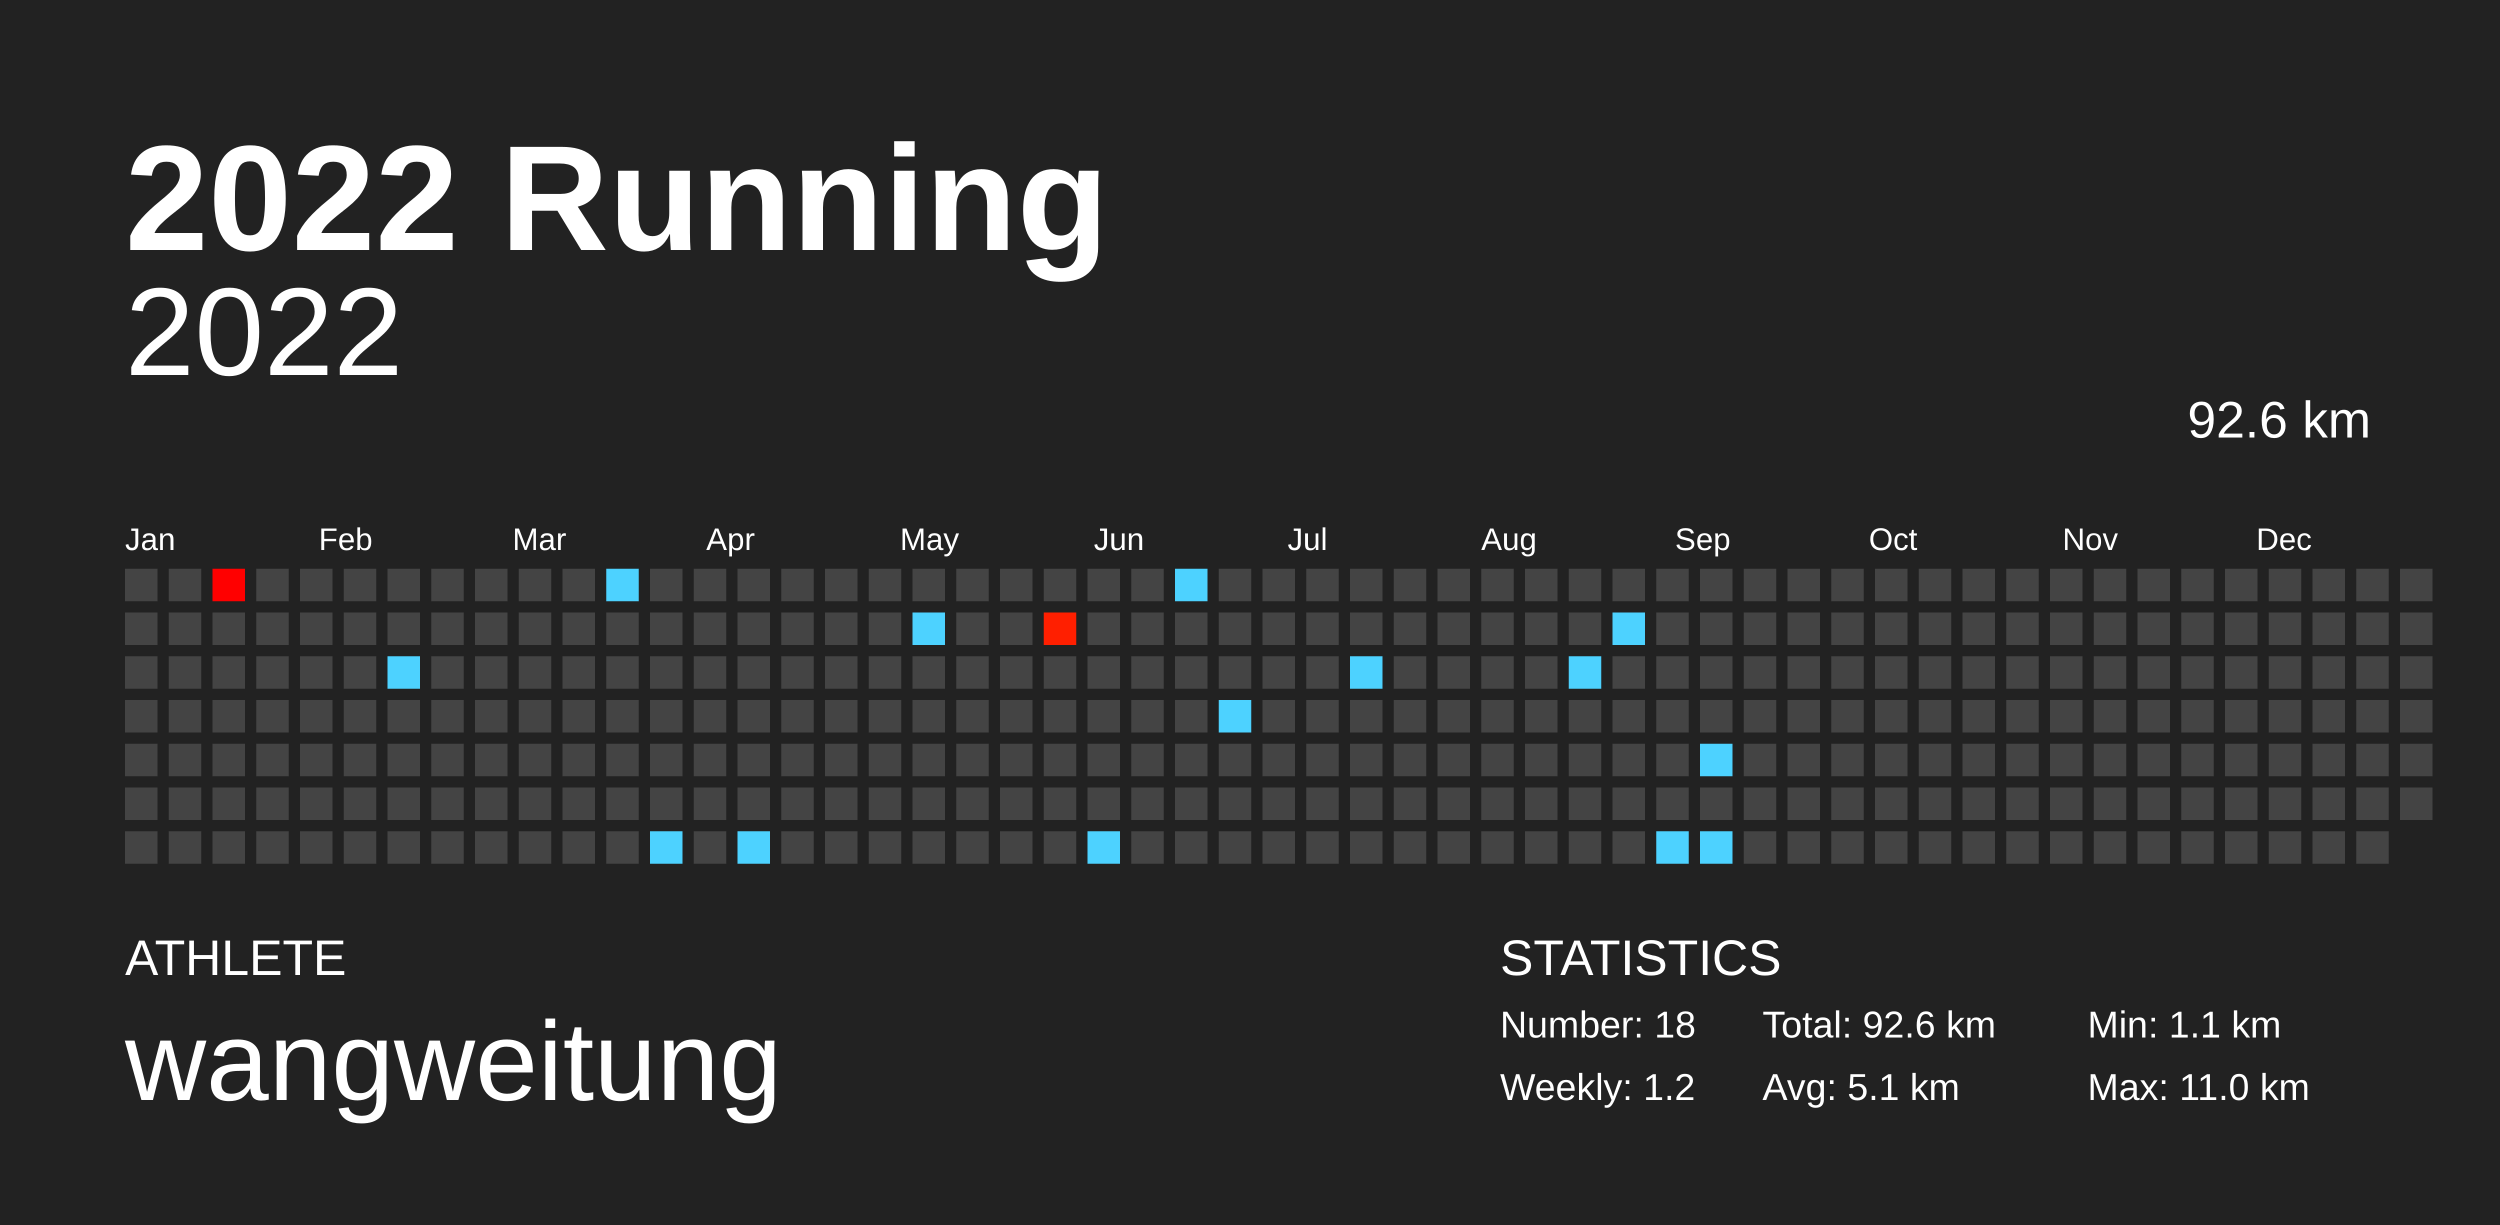
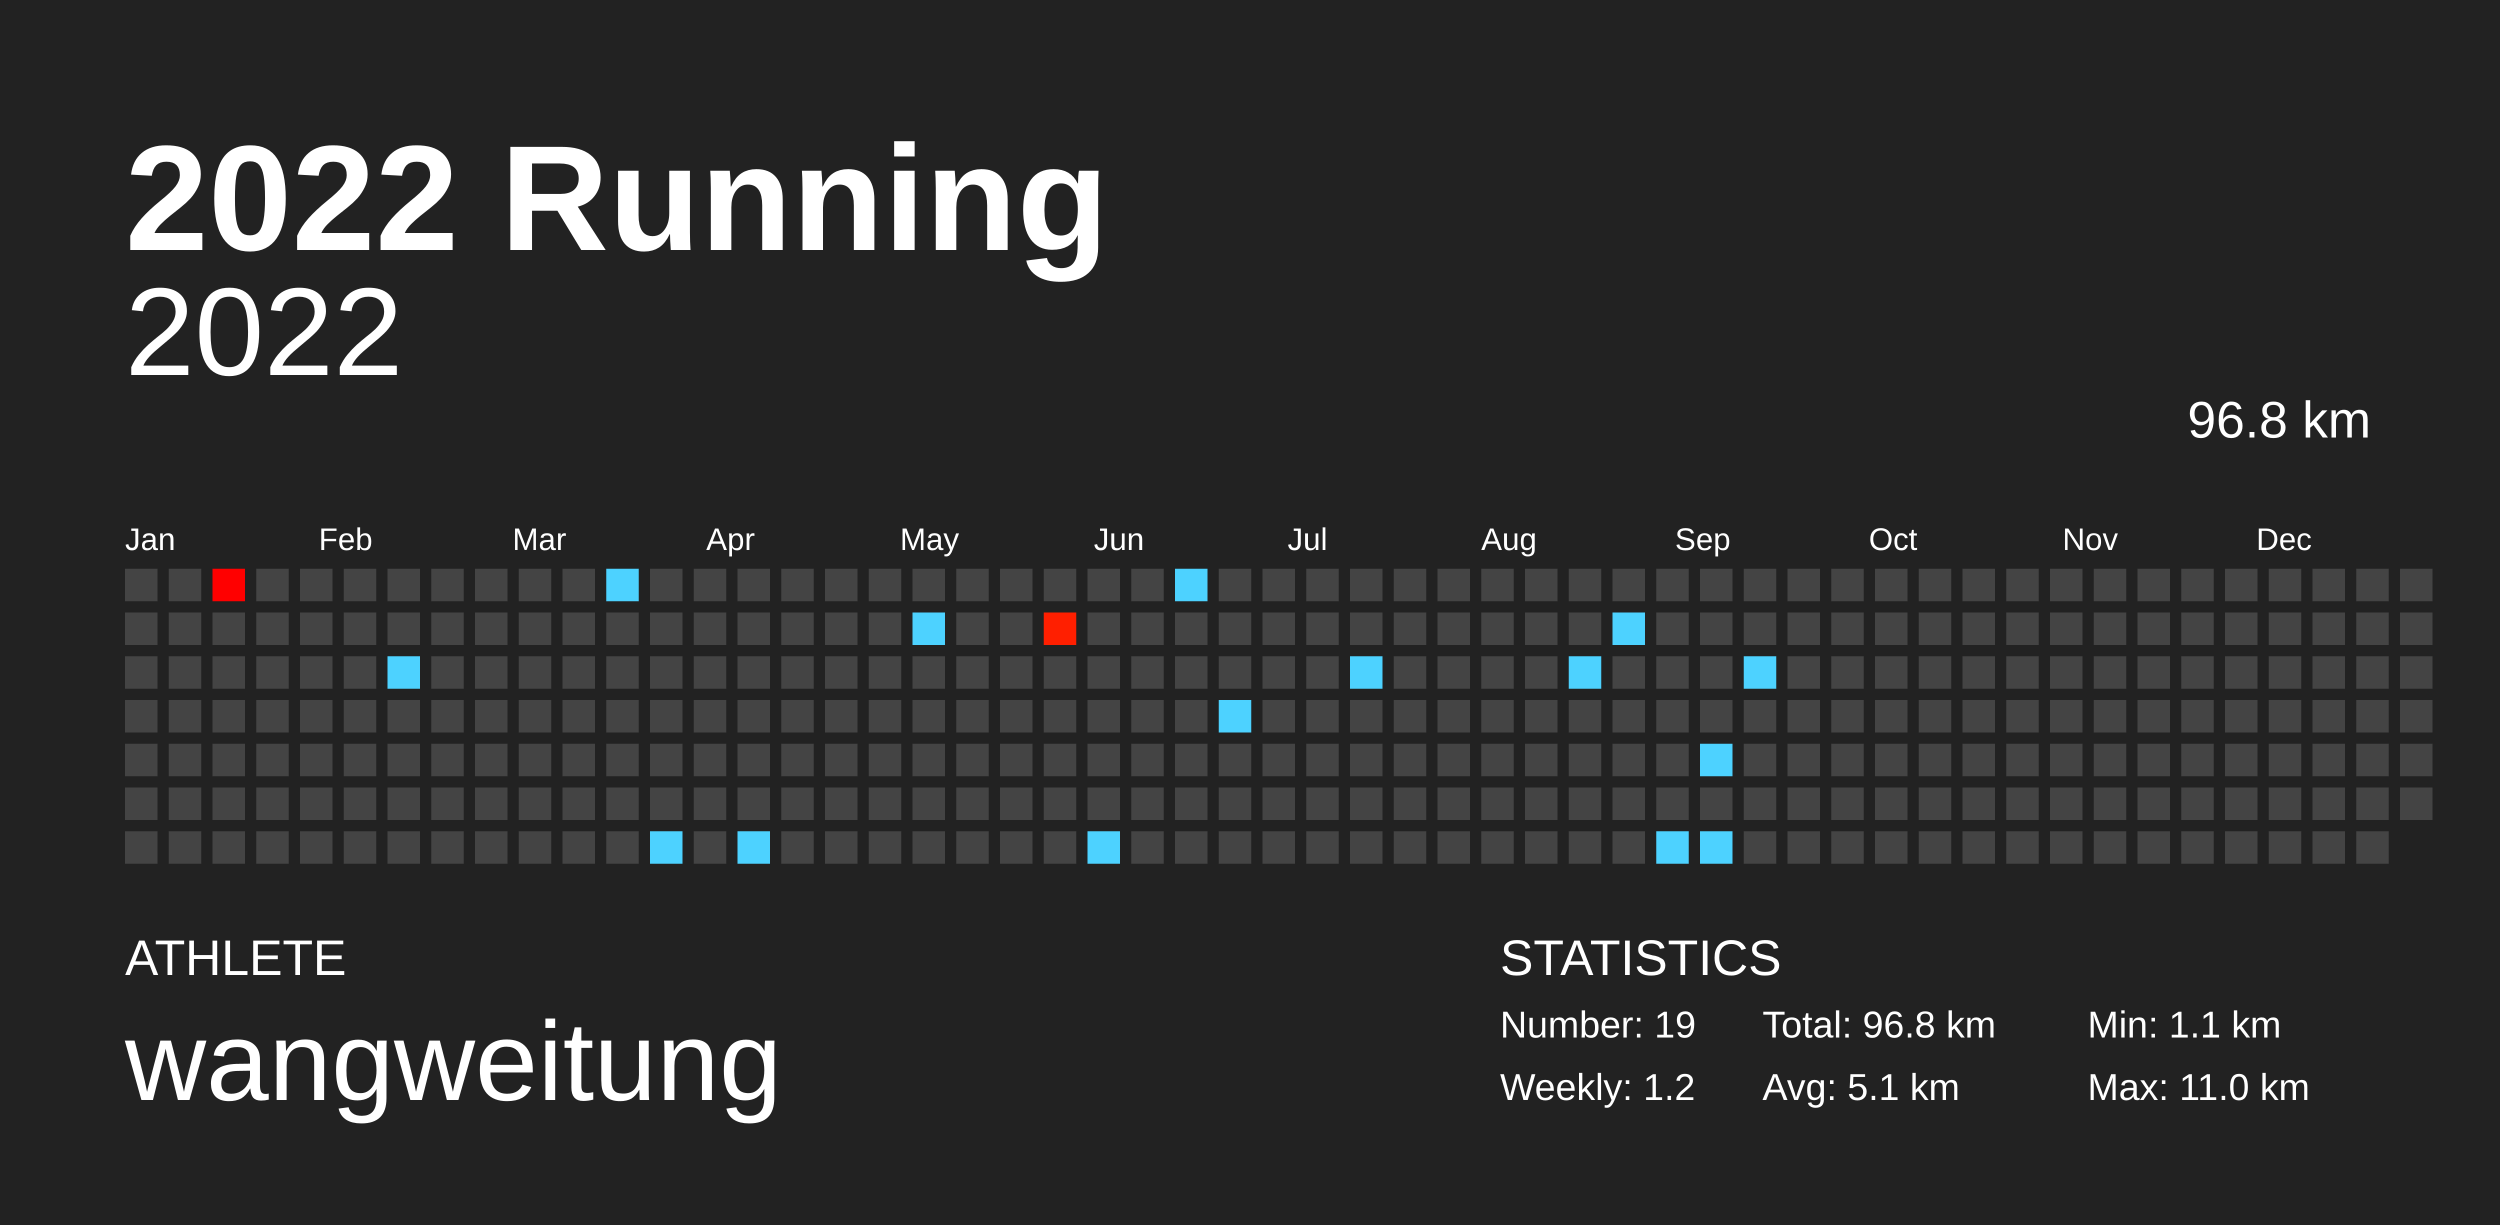
<svg xmlns="http://www.w3.org/2000/svg" baseProfile="full" height="98mm" version="1.1" viewBox="0,0,200,98" width="200mm">
  <defs />
  <rect fill="#222222" height="98" width="200" x="0" y="0" />
  <text fill="#FFFFFF" style="font-size:12px; font-family:Arial; font-weight:bold;" x="10" y="20">2022 Running</text>
  <text fill="#FFFFFF" style="font-size:4px; font-family:Arial" x="10" y="78">ATHLETE</text>
  <text fill="#FFFFFF" style="font-size:9px; font-family:Arial" x="10" y="88">wangweitung</text>
  <text fill="#FFFFFF" style="font-size:4px; font-family:Arial" x="120" y="78">STATISTICS</text>
-   <text fill="#FFFFFF" style="font-size:3px; font-family:Arial" x="120" y="83">Number: 18</text>
+   <text fill="#FFFFFF" style="font-size:3px; font-family:Arial" x="120" y="83">Number: 19</text>
  <text fill="#FFFFFF" style="font-size:3px; font-family:Arial" x="120" y="88">Weekly: 1.2</text>
-   <text fill="#FFFFFF" style="font-size:3px; font-family:Arial" x="141" y="83">Total: 92.6 km</text>
+   <text fill="#FFFFFF" style="font-size:3px; font-family:Arial" x="141" y="83">Total: 96.8 km</text>
  <text fill="#FFFFFF" style="font-size:3px; font-family:Arial" x="141" y="88">Avg: 5.1 km</text>
  <text fill="#FFFFFF" style="font-size:3px; font-family:Arial" x="167" y="83">Min: 1.1 km</text>
  <text fill="#FFFFFF" style="font-size:3px; font-family:Arial" x="167" y="88">Max: 11.0 km</text>
  <text alignment-baseline="hanging" fill="#FFFFFF" style="font-size:10.0px; font-family:Arial;" x="10" y="30">2022</text>
-   <text alignment-baseline="hanging" fill="#FFFFFF" style="font-size:4.125px; font-family:Arial;" x="175" y="35">92.6 km</text>
+   <text alignment-baseline="hanging" fill="#FFFFFF" style="font-size:4.125px; font-family:Arial;" x="175" y="35">96.8 km</text>
  <text fill="#FFFFFF" style="font-size:2.5px; font-family:Arial" x="10.0" y="44">Jan</text>
  <text fill="#FFFFFF" style="font-size:2.5px; font-family:Arial" x="25.5" y="44">Feb</text>
  <text fill="#FFFFFF" style="font-size:2.5px; font-family:Arial" x="41.0" y="44">Mar</text>
  <text fill="#FFFFFF" style="font-size:2.5px; font-family:Arial" x="56.5" y="44">Apr</text>
  <text fill="#FFFFFF" style="font-size:2.5px; font-family:Arial" x="72.0" y="44">May</text>
  <text fill="#FFFFFF" style="font-size:2.5px; font-family:Arial" x="87.5" y="44">Jun</text>
  <text fill="#FFFFFF" style="font-size:2.5px; font-family:Arial" x="103.0" y="44">Jul</text>
  <text fill="#FFFFFF" style="font-size:2.5px; font-family:Arial" x="118.5" y="44">Aug</text>
  <text fill="#FFFFFF" style="font-size:2.5px; font-family:Arial" x="134.0" y="44">Sep</text>
  <text fill="#FFFFFF" style="font-size:2.5px; font-family:Arial" x="149.5" y="44">Oct</text>
  <text fill="#FFFFFF" style="font-size:2.5px; font-family:Arial" x="165.0" y="44">Nov</text>
  <text fill="#FFFFFF" style="font-size:2.5px; font-family:Arial" x="180.5" y="44">Dec</text>
  <rect fill="#444444" height="2.6" width="2.6" x="10.0" y="45.5" />
  <rect fill="#444444" height="2.6" width="2.6" x="10.0" y="49.0" />
  <rect fill="#444444" height="2.6" width="2.6" x="10.0" y="52.5" />
  <rect fill="#444444" height="2.6" width="2.6" x="10.0" y="56.0" />
  <rect fill="#444444" height="2.6" width="2.6" x="10.0" y="59.5" />
  <rect fill="#444444" height="2.6" width="2.6" x="10.0" y="63.0" />
  <rect fill="#444444" height="2.6" width="2.6" x="10.0" y="66.5" />
  <rect fill="#444444" height="2.6" width="2.6" x="13.5" y="45.5" />
  <rect fill="#444444" height="2.6" width="2.6" x="13.5" y="49.0" />
  <rect fill="#444444" height="2.6" width="2.6" x="13.5" y="52.5" />
  <rect fill="#444444" height="2.6" width="2.6" x="13.5" y="56.0" />
  <rect fill="#444444" height="2.6" width="2.6" x="13.5" y="59.5" />
  <rect fill="#444444" height="2.6" width="2.6" x="13.5" y="63.0" />
  <rect fill="#444444" height="2.6" width="2.6" x="13.5" y="66.5" />
  <rect fill="#ff0000" height="2.6" width="2.6" x="17.0" y="45.5" />
  <rect fill="#444444" height="2.6" width="2.6" x="17.0" y="49.0" />
  <rect fill="#444444" height="2.6" width="2.6" x="17.0" y="52.5" />
  <rect fill="#444444" height="2.6" width="2.6" x="17.0" y="56.0" />
  <rect fill="#444444" height="2.6" width="2.6" x="17.0" y="59.5" />
  <rect fill="#444444" height="2.6" width="2.6" x="17.0" y="63.0" />
  <rect fill="#444444" height="2.6" width="2.6" x="17.0" y="66.5" />
  <rect fill="#444444" height="2.6" width="2.6" x="20.5" y="45.5" />
  <rect fill="#444444" height="2.6" width="2.6" x="20.5" y="49.0" />
  <rect fill="#444444" height="2.6" width="2.6" x="20.5" y="52.5" />
  <rect fill="#444444" height="2.6" width="2.6" x="20.5" y="56.0" />
  <rect fill="#444444" height="2.6" width="2.6" x="20.5" y="59.5" />
  <rect fill="#444444" height="2.6" width="2.6" x="20.5" y="63.0" />
  <rect fill="#444444" height="2.6" width="2.6" x="20.5" y="66.5" />
  <rect fill="#444444" height="2.6" width="2.6" x="24.0" y="45.5" />
  <rect fill="#444444" height="2.6" width="2.6" x="24.0" y="49.0" />
  <rect fill="#444444" height="2.6" width="2.6" x="24.0" y="52.5" />
  <rect fill="#444444" height="2.6" width="2.6" x="24.0" y="56.0" />
  <rect fill="#444444" height="2.6" width="2.6" x="24.0" y="59.5" />
  <rect fill="#444444" height="2.6" width="2.6" x="24.0" y="63.0" />
  <rect fill="#444444" height="2.6" width="2.6" x="24.0" y="66.5" />
  <rect fill="#444444" height="2.6" width="2.6" x="27.5" y="45.5" />
  <rect fill="#444444" height="2.6" width="2.6" x="27.5" y="49.0" />
  <rect fill="#444444" height="2.6" width="2.6" x="27.5" y="52.5" />
  <rect fill="#444444" height="2.6" width="2.6" x="27.5" y="56.0" />
  <rect fill="#444444" height="2.6" width="2.6" x="27.5" y="59.5" />
  <rect fill="#444444" height="2.6" width="2.6" x="27.5" y="63.0" />
  <rect fill="#444444" height="2.6" width="2.6" x="27.5" y="66.5" />
  <rect fill="#444444" height="2.6" width="2.6" x="31.0" y="45.5" />
  <rect fill="#444444" height="2.6" width="2.6" x="31.0" y="49.0" />
  <rect fill="#4dd2ff" height="2.6" width="2.6" x="31.0" y="52.5" />
  <rect fill="#444444" height="2.6" width="2.6" x="31.0" y="56.0" />
  <rect fill="#444444" height="2.6" width="2.6" x="31.0" y="59.5" />
  <rect fill="#444444" height="2.6" width="2.6" x="31.0" y="63.0" />
  <rect fill="#444444" height="2.6" width="2.6" x="31.0" y="66.5" />
  <rect fill="#444444" height="2.6" width="2.6" x="34.5" y="45.5" />
  <rect fill="#444444" height="2.6" width="2.6" x="34.5" y="49.0" />
  <rect fill="#444444" height="2.6" width="2.6" x="34.5" y="52.5" />
  <rect fill="#444444" height="2.6" width="2.6" x="34.5" y="56.0" />
  <rect fill="#444444" height="2.6" width="2.6" x="34.5" y="59.5" />
  <rect fill="#444444" height="2.6" width="2.6" x="34.5" y="63.0" />
  <rect fill="#444444" height="2.6" width="2.6" x="34.5" y="66.5" />
  <rect fill="#444444" height="2.6" width="2.6" x="38.0" y="45.5" />
  <rect fill="#444444" height="2.6" width="2.6" x="38.0" y="49.0" />
  <rect fill="#444444" height="2.6" width="2.6" x="38.0" y="52.5" />
  <rect fill="#444444" height="2.6" width="2.6" x="38.0" y="56.0" />
  <rect fill="#444444" height="2.6" width="2.6" x="38.0" y="59.5" />
  <rect fill="#444444" height="2.6" width="2.6" x="38.0" y="63.0" />
  <rect fill="#444444" height="2.6" width="2.6" x="38.0" y="66.5" />
  <rect fill="#444444" height="2.6" width="2.6" x="41.5" y="45.5" />
  <rect fill="#444444" height="2.6" width="2.6" x="41.5" y="49.0" />
  <rect fill="#444444" height="2.6" width="2.6" x="41.5" y="52.5" />
  <rect fill="#444444" height="2.6" width="2.6" x="41.5" y="56.0" />
  <rect fill="#444444" height="2.6" width="2.6" x="41.5" y="59.5" />
  <rect fill="#444444" height="2.6" width="2.6" x="41.5" y="63.0" />
  <rect fill="#444444" height="2.6" width="2.6" x="41.5" y="66.5" />
  <rect fill="#444444" height="2.6" width="2.6" x="45.0" y="45.5" />
  <rect fill="#444444" height="2.6" width="2.6" x="45.0" y="49.0" />
  <rect fill="#444444" height="2.6" width="2.6" x="45.0" y="52.5" />
  <rect fill="#444444" height="2.6" width="2.6" x="45.0" y="56.0" />
  <rect fill="#444444" height="2.6" width="2.6" x="45.0" y="59.5" />
  <rect fill="#444444" height="2.6" width="2.6" x="45.0" y="63.0" />
  <rect fill="#444444" height="2.6" width="2.6" x="45.0" y="66.5" />
  <rect fill="#4dd2ff" height="2.6" width="2.6" x="48.5" y="45.5" />
  <rect fill="#444444" height="2.6" width="2.6" x="48.5" y="49.0" />
  <rect fill="#444444" height="2.6" width="2.6" x="48.5" y="52.5" />
  <rect fill="#444444" height="2.6" width="2.6" x="48.5" y="56.0" />
  <rect fill="#444444" height="2.6" width="2.6" x="48.5" y="59.5" />
  <rect fill="#444444" height="2.6" width="2.6" x="48.5" y="63.0" />
  <rect fill="#444444" height="2.6" width="2.6" x="48.5" y="66.5" />
  <rect fill="#444444" height="2.6" width="2.6" x="52.0" y="45.5" />
  <rect fill="#444444" height="2.6" width="2.6" x="52.0" y="49.0" />
  <rect fill="#444444" height="2.6" width="2.6" x="52.0" y="52.5" />
  <rect fill="#444444" height="2.6" width="2.6" x="52.0" y="56.0" />
  <rect fill="#444444" height="2.6" width="2.6" x="52.0" y="59.5" />
  <rect fill="#444444" height="2.6" width="2.6" x="52.0" y="63.0" />
  <rect fill="#4dd2ff" height="2.6" width="2.6" x="52.0" y="66.5" />
  <rect fill="#444444" height="2.6" width="2.6" x="55.5" y="45.5" />
  <rect fill="#444444" height="2.6" width="2.6" x="55.5" y="49.0" />
  <rect fill="#444444" height="2.6" width="2.6" x="55.5" y="52.5" />
  <rect fill="#444444" height="2.6" width="2.6" x="55.5" y="56.0" />
  <rect fill="#444444" height="2.6" width="2.6" x="55.5" y="59.5" />
  <rect fill="#444444" height="2.6" width="2.6" x="55.5" y="63.0" />
  <rect fill="#444444" height="2.6" width="2.6" x="55.5" y="66.5" />
  <rect fill="#444444" height="2.6" width="2.6" x="59.0" y="45.5" />
  <rect fill="#444444" height="2.6" width="2.6" x="59.0" y="49.0" />
  <rect fill="#444444" height="2.6" width="2.6" x="59.0" y="52.5" />
  <rect fill="#444444" height="2.6" width="2.6" x="59.0" y="56.0" />
  <rect fill="#444444" height="2.6" width="2.6" x="59.0" y="59.5" />
  <rect fill="#444444" height="2.6" width="2.6" x="59.0" y="63.0" />
  <rect fill="#4dd2ff" height="2.6" width="2.6" x="59.0" y="66.5" />
  <rect fill="#444444" height="2.6" width="2.6" x="62.5" y="45.5" />
  <rect fill="#444444" height="2.6" width="2.6" x="62.5" y="49.0" />
  <rect fill="#444444" height="2.6" width="2.6" x="62.5" y="52.5" />
  <rect fill="#444444" height="2.6" width="2.6" x="62.5" y="56.0" />
  <rect fill="#444444" height="2.6" width="2.6" x="62.5" y="59.5" />
  <rect fill="#444444" height="2.6" width="2.6" x="62.5" y="63.0" />
  <rect fill="#444444" height="2.6" width="2.6" x="62.5" y="66.5" />
  <rect fill="#444444" height="2.6" width="2.6" x="66.0" y="45.5" />
  <rect fill="#444444" height="2.6" width="2.6" x="66.0" y="49.0" />
  <rect fill="#444444" height="2.6" width="2.6" x="66.0" y="52.5" />
  <rect fill="#444444" height="2.6" width="2.6" x="66.0" y="56.0" />
  <rect fill="#444444" height="2.6" width="2.6" x="66.0" y="59.5" />
  <rect fill="#444444" height="2.6" width="2.6" x="66.0" y="63.0" />
  <rect fill="#444444" height="2.6" width="2.6" x="66.0" y="66.5" />
  <rect fill="#444444" height="2.6" width="2.6" x="69.5" y="45.5" />
  <rect fill="#444444" height="2.6" width="2.6" x="69.5" y="49.0" />
  <rect fill="#444444" height="2.6" width="2.6" x="69.5" y="52.5" />
  <rect fill="#444444" height="2.6" width="2.6" x="69.5" y="56.0" />
  <rect fill="#444444" height="2.6" width="2.6" x="69.5" y="59.5" />
  <rect fill="#444444" height="2.6" width="2.6" x="69.5" y="63.0" />
  <rect fill="#444444" height="2.6" width="2.6" x="69.5" y="66.5" />
  <rect fill="#444444" height="2.6" width="2.6" x="73.0" y="45.5" />
  <rect fill="#4dd2ff" height="2.6" width="2.6" x="73.0" y="49.0" />
  <rect fill="#444444" height="2.6" width="2.6" x="73.0" y="52.5" />
  <rect fill="#444444" height="2.6" width="2.6" x="73.0" y="56.0" />
  <rect fill="#444444" height="2.6" width="2.6" x="73.0" y="59.5" />
  <rect fill="#444444" height="2.6" width="2.6" x="73.0" y="63.0" />
  <rect fill="#444444" height="2.6" width="2.6" x="73.0" y="66.5" />
  <rect fill="#444444" height="2.6" width="2.6" x="76.5" y="45.5" />
  <rect fill="#444444" height="2.6" width="2.6" x="76.5" y="49.0" />
  <rect fill="#444444" height="2.6" width="2.6" x="76.5" y="52.5" />
  <rect fill="#444444" height="2.6" width="2.6" x="76.5" y="56.0" />
  <rect fill="#444444" height="2.6" width="2.6" x="76.5" y="59.5" />
  <rect fill="#444444" height="2.6" width="2.6" x="76.5" y="63.0" />
  <rect fill="#444444" height="2.6" width="2.6" x="76.5" y="66.5" />
  <rect fill="#444444" height="2.6" width="2.6" x="80.0" y="45.5" />
  <rect fill="#444444" height="2.6" width="2.6" x="80.0" y="49.0" />
  <rect fill="#444444" height="2.6" width="2.6" x="80.0" y="52.5" />
  <rect fill="#444444" height="2.6" width="2.6" x="80.0" y="56.0" />
  <rect fill="#444444" height="2.6" width="2.6" x="80.0" y="59.5" />
  <rect fill="#444444" height="2.6" width="2.6" x="80.0" y="63.0" />
  <rect fill="#444444" height="2.6" width="2.6" x="80.0" y="66.5" />
  <rect fill="#444444" height="2.6" width="2.6" x="83.5" y="45.5" />
  <rect fill="#ff1f00" height="2.6" width="2.6" x="83.5" y="49.0" />
  <rect fill="#444444" height="2.6" width="2.6" x="83.5" y="52.5" />
  <rect fill="#444444" height="2.6" width="2.6" x="83.5" y="56.0" />
  <rect fill="#444444" height="2.6" width="2.6" x="83.5" y="59.5" />
  <rect fill="#444444" height="2.6" width="2.6" x="83.5" y="63.0" />
  <rect fill="#444444" height="2.6" width="2.6" x="83.5" y="66.5" />
  <rect fill="#444444" height="2.6" width="2.6" x="87.0" y="45.5" />
  <rect fill="#444444" height="2.6" width="2.6" x="87.0" y="49.0" />
  <rect fill="#444444" height="2.6" width="2.6" x="87.0" y="52.5" />
  <rect fill="#444444" height="2.6" width="2.6" x="87.0" y="56.0" />
  <rect fill="#444444" height="2.6" width="2.6" x="87.0" y="59.5" />
  <rect fill="#444444" height="2.6" width="2.6" x="87.0" y="63.0" />
  <rect fill="#4dd2ff" height="2.6" width="2.6" x="87.0" y="66.5" />
  <rect fill="#444444" height="2.6" width="2.6" x="90.5" y="45.5" />
  <rect fill="#444444" height="2.6" width="2.6" x="90.5" y="49.0" />
  <rect fill="#444444" height="2.6" width="2.6" x="90.5" y="52.5" />
  <rect fill="#444444" height="2.6" width="2.6" x="90.5" y="56.0" />
  <rect fill="#444444" height="2.6" width="2.6" x="90.5" y="59.5" />
  <rect fill="#444444" height="2.6" width="2.6" x="90.5" y="63.0" />
  <rect fill="#444444" height="2.6" width="2.6" x="90.5" y="66.5" />
  <rect fill="#4dd2ff" height="2.6" width="2.6" x="94.0" y="45.5" />
  <rect fill="#444444" height="2.6" width="2.6" x="94.0" y="49.0" />
  <rect fill="#444444" height="2.6" width="2.6" x="94.0" y="52.5" />
  <rect fill="#444444" height="2.6" width="2.6" x="94.0" y="56.0" />
  <rect fill="#444444" height="2.6" width="2.6" x="94.0" y="59.5" />
  <rect fill="#444444" height="2.6" width="2.6" x="94.0" y="63.0" />
  <rect fill="#444444" height="2.6" width="2.6" x="94.0" y="66.5" />
  <rect fill="#444444" height="2.6" width="2.6" x="97.5" y="45.5" />
  <rect fill="#444444" height="2.6" width="2.6" x="97.5" y="49.0" />
  <rect fill="#444444" height="2.6" width="2.6" x="97.5" y="52.5" />
  <rect fill="#4dd2ff" height="2.6" width="2.6" x="97.5" y="56.0" />
  <rect fill="#444444" height="2.6" width="2.6" x="97.5" y="59.5" />
  <rect fill="#444444" height="2.6" width="2.6" x="97.5" y="63.0" />
  <rect fill="#444444" height="2.6" width="2.6" x="97.5" y="66.5" />
  <rect fill="#444444" height="2.6" width="2.6" x="101.0" y="45.5" />
  <rect fill="#444444" height="2.6" width="2.6" x="101.0" y="49.0" />
  <rect fill="#444444" height="2.6" width="2.6" x="101.0" y="52.5" />
  <rect fill="#444444" height="2.6" width="2.6" x="101.0" y="56.0" />
  <rect fill="#444444" height="2.6" width="2.6" x="101.0" y="59.5" />
  <rect fill="#444444" height="2.6" width="2.6" x="101.0" y="63.0" />
  <rect fill="#444444" height="2.6" width="2.6" x="101.0" y="66.5" />
  <rect fill="#444444" height="2.6" width="2.6" x="104.5" y="45.5" />
  <rect fill="#444444" height="2.6" width="2.6" x="104.5" y="49.0" />
  <rect fill="#444444" height="2.6" width="2.6" x="104.5" y="52.5" />
  <rect fill="#444444" height="2.6" width="2.6" x="104.5" y="56.0" />
  <rect fill="#444444" height="2.6" width="2.6" x="104.5" y="59.5" />
  <rect fill="#444444" height="2.6" width="2.6" x="104.5" y="63.0" />
  <rect fill="#444444" height="2.6" width="2.6" x="104.5" y="66.5" />
  <rect fill="#444444" height="2.6" width="2.6" x="108.0" y="45.5" />
  <rect fill="#444444" height="2.6" width="2.6" x="108.0" y="49.0" />
  <rect fill="#4dd2ff" height="2.6" width="2.6" x="108.0" y="52.5" />
  <rect fill="#444444" height="2.6" width="2.6" x="108.0" y="56.0" />
  <rect fill="#444444" height="2.6" width="2.6" x="108.0" y="59.5" />
  <rect fill="#444444" height="2.6" width="2.6" x="108.0" y="63.0" />
  <rect fill="#444444" height="2.6" width="2.6" x="108.0" y="66.5" />
  <rect fill="#444444" height="2.6" width="2.6" x="111.5" y="45.5" />
  <rect fill="#444444" height="2.6" width="2.6" x="111.5" y="49.0" />
  <rect fill="#444444" height="2.6" width="2.6" x="111.5" y="52.5" />
  <rect fill="#444444" height="2.6" width="2.6" x="111.5" y="56.0" />
  <rect fill="#444444" height="2.6" width="2.6" x="111.5" y="59.5" />
  <rect fill="#444444" height="2.6" width="2.6" x="111.5" y="63.0" />
  <rect fill="#444444" height="2.6" width="2.6" x="111.5" y="66.5" />
  <rect fill="#444444" height="2.6" width="2.6" x="115.0" y="45.5" />
  <rect fill="#444444" height="2.6" width="2.6" x="115.0" y="49.0" />
  <rect fill="#444444" height="2.6" width="2.6" x="115.0" y="52.5" />
  <rect fill="#444444" height="2.6" width="2.6" x="115.0" y="56.0" />
  <rect fill="#444444" height="2.6" width="2.6" x="115.0" y="59.5" />
  <rect fill="#444444" height="2.6" width="2.6" x="115.0" y="63.0" />
  <rect fill="#444444" height="2.6" width="2.6" x="115.0" y="66.5" />
  <rect fill="#444444" height="2.6" width="2.6" x="118.5" y="45.5" />
  <rect fill="#444444" height="2.6" width="2.6" x="118.5" y="49.0" />
  <rect fill="#444444" height="2.6" width="2.6" x="118.5" y="52.5" />
  <rect fill="#444444" height="2.6" width="2.6" x="118.5" y="56.0" />
  <rect fill="#444444" height="2.6" width="2.6" x="118.5" y="59.5" />
  <rect fill="#444444" height="2.6" width="2.6" x="118.5" y="63.0" />
  <rect fill="#444444" height="2.6" width="2.6" x="118.5" y="66.5" />
  <rect fill="#444444" height="2.6" width="2.6" x="122.0" y="45.5" />
  <rect fill="#444444" height="2.6" width="2.6" x="122.0" y="49.0" />
  <rect fill="#444444" height="2.6" width="2.6" x="122.0" y="52.5" />
  <rect fill="#444444" height="2.6" width="2.6" x="122.0" y="56.0" />
  <rect fill="#444444" height="2.6" width="2.6" x="122.0" y="59.5" />
  <rect fill="#444444" height="2.6" width="2.6" x="122.0" y="63.0" />
  <rect fill="#444444" height="2.6" width="2.6" x="122.0" y="66.5" />
  <rect fill="#444444" height="2.6" width="2.6" x="125.5" y="45.5" />
  <rect fill="#444444" height="2.6" width="2.6" x="125.5" y="49.0" />
  <rect fill="#4dd2ff" height="2.6" width="2.6" x="125.5" y="52.5" />
  <rect fill="#444444" height="2.6" width="2.6" x="125.5" y="56.0" />
  <rect fill="#444444" height="2.6" width="2.6" x="125.5" y="59.5" />
  <rect fill="#444444" height="2.6" width="2.6" x="125.5" y="63.0" />
  <rect fill="#444444" height="2.6" width="2.6" x="125.5" y="66.5" />
  <rect fill="#444444" height="2.6" width="2.6" x="129.0" y="45.5" />
  <rect fill="#4dd2ff" height="2.6" width="2.6" x="129.0" y="49.0" />
  <rect fill="#444444" height="2.6" width="2.6" x="129.0" y="52.5" />
  <rect fill="#444444" height="2.6" width="2.6" x="129.0" y="56.0" />
  <rect fill="#444444" height="2.6" width="2.6" x="129.0" y="59.5" />
  <rect fill="#444444" height="2.6" width="2.6" x="129.0" y="63.0" />
  <rect fill="#444444" height="2.6" width="2.6" x="129.0" y="66.5" />
  <rect fill="#444444" height="2.6" width="2.6" x="132.5" y="45.5" />
  <rect fill="#444444" height="2.6" width="2.6" x="132.5" y="49.0" />
  <rect fill="#444444" height="2.6" width="2.6" x="132.5" y="52.5" />
  <rect fill="#444444" height="2.6" width="2.6" x="132.5" y="56.0" />
  <rect fill="#444444" height="2.6" width="2.6" x="132.5" y="59.5" />
  <rect fill="#444444" height="2.6" width="2.6" x="132.5" y="63.0" />
  <rect fill="#4dd2ff" height="2.6" width="2.6" x="132.5" y="66.5" />
  <rect fill="#444444" height="2.6" width="2.6" x="136.0" y="45.5" />
  <rect fill="#444444" height="2.6" width="2.6" x="136.0" y="49.0" />
  <rect fill="#444444" height="2.6" width="2.6" x="136.0" y="52.5" />
  <rect fill="#444444" height="2.6" width="2.6" x="136.0" y="56.0" />
  <rect fill="#4dd2ff" height="2.6" width="2.6" x="136.0" y="59.5" />
  <rect fill="#444444" height="2.6" width="2.6" x="136.0" y="63.0" />
  <rect fill="#4dd2ff" height="2.6" width="2.6" x="136.0" y="66.5" />
  <rect fill="#444444" height="2.6" width="2.6" x="139.5" y="45.5" />
  <rect fill="#444444" height="2.6" width="2.6" x="139.5" y="49.0" />
-   <rect fill="#444444" height="2.6" width="2.6" x="139.5" y="52.5" />
+   <rect fill="#4dd2ff" height="2.6" width="2.6" x="139.5" y="52.5" />
  <rect fill="#444444" height="2.6" width="2.6" x="139.5" y="56.0" />
  <rect fill="#444444" height="2.6" width="2.6" x="139.5" y="59.5" />
  <rect fill="#444444" height="2.6" width="2.6" x="139.5" y="63.0" />
  <rect fill="#444444" height="2.6" width="2.6" x="139.5" y="66.5" />
  <rect fill="#444444" height="2.6" width="2.6" x="143.0" y="45.5" />
  <rect fill="#444444" height="2.6" width="2.6" x="143.0" y="49.0" />
  <rect fill="#444444" height="2.6" width="2.6" x="143.0" y="52.5" />
  <rect fill="#444444" height="2.6" width="2.6" x="143.0" y="56.0" />
  <rect fill="#444444" height="2.6" width="2.6" x="143.0" y="59.5" />
  <rect fill="#444444" height="2.6" width="2.6" x="143.0" y="63.0" />
  <rect fill="#444444" height="2.6" width="2.6" x="143.0" y="66.5" />
  <rect fill="#444444" height="2.6" width="2.6" x="146.5" y="45.5" />
  <rect fill="#444444" height="2.6" width="2.6" x="146.5" y="49.0" />
  <rect fill="#444444" height="2.6" width="2.6" x="146.5" y="52.5" />
  <rect fill="#444444" height="2.6" width="2.6" x="146.5" y="56.0" />
  <rect fill="#444444" height="2.6" width="2.6" x="146.5" y="59.5" />
  <rect fill="#444444" height="2.6" width="2.6" x="146.5" y="63.0" />
  <rect fill="#444444" height="2.6" width="2.6" x="146.5" y="66.5" />
  <rect fill="#444444" height="2.6" width="2.6" x="150.0" y="45.5" />
  <rect fill="#444444" height="2.6" width="2.6" x="150.0" y="49.0" />
  <rect fill="#444444" height="2.6" width="2.6" x="150.0" y="52.5" />
  <rect fill="#444444" height="2.6" width="2.6" x="150.0" y="56.0" />
  <rect fill="#444444" height="2.6" width="2.6" x="150.0" y="59.5" />
  <rect fill="#444444" height="2.6" width="2.6" x="150.0" y="63.0" />
  <rect fill="#444444" height="2.6" width="2.6" x="150.0" y="66.5" />
  <rect fill="#444444" height="2.6" width="2.6" x="153.5" y="45.5" />
  <rect fill="#444444" height="2.6" width="2.6" x="153.5" y="49.0" />
  <rect fill="#444444" height="2.6" width="2.6" x="153.5" y="52.5" />
  <rect fill="#444444" height="2.6" width="2.6" x="153.5" y="56.0" />
  <rect fill="#444444" height="2.6" width="2.6" x="153.5" y="59.5" />
  <rect fill="#444444" height="2.6" width="2.6" x="153.5" y="63.0" />
  <rect fill="#444444" height="2.6" width="2.6" x="153.5" y="66.5" />
  <rect fill="#444444" height="2.6" width="2.6" x="157.0" y="45.5" />
  <rect fill="#444444" height="2.6" width="2.6" x="157.0" y="49.0" />
  <rect fill="#444444" height="2.6" width="2.6" x="157.0" y="52.5" />
  <rect fill="#444444" height="2.6" width="2.6" x="157.0" y="56.0" />
  <rect fill="#444444" height="2.6" width="2.6" x="157.0" y="59.5" />
  <rect fill="#444444" height="2.6" width="2.6" x="157.0" y="63.0" />
  <rect fill="#444444" height="2.6" width="2.6" x="157.0" y="66.5" />
  <rect fill="#444444" height="2.6" width="2.6" x="160.5" y="45.5" />
  <rect fill="#444444" height="2.6" width="2.6" x="160.5" y="49.0" />
  <rect fill="#444444" height="2.6" width="2.6" x="160.5" y="52.5" />
  <rect fill="#444444" height="2.6" width="2.6" x="160.5" y="56.0" />
  <rect fill="#444444" height="2.6" width="2.6" x="160.5" y="59.5" />
  <rect fill="#444444" height="2.6" width="2.6" x="160.5" y="63.0" />
  <rect fill="#444444" height="2.6" width="2.6" x="160.5" y="66.5" />
  <rect fill="#444444" height="2.6" width="2.6" x="164.0" y="45.5" />
  <rect fill="#444444" height="2.6" width="2.6" x="164.0" y="49.0" />
  <rect fill="#444444" height="2.6" width="2.6" x="164.0" y="52.5" />
  <rect fill="#444444" height="2.6" width="2.6" x="164.0" y="56.0" />
  <rect fill="#444444" height="2.6" width="2.6" x="164.0" y="59.5" />
  <rect fill="#444444" height="2.6" width="2.6" x="164.0" y="63.0" />
  <rect fill="#444444" height="2.6" width="2.6" x="164.0" y="66.5" />
  <rect fill="#444444" height="2.6" width="2.6" x="167.5" y="45.5" />
  <rect fill="#444444" height="2.6" width="2.6" x="167.5" y="49.0" />
  <rect fill="#444444" height="2.6" width="2.6" x="167.5" y="52.5" />
  <rect fill="#444444" height="2.6" width="2.6" x="167.5" y="56.0" />
  <rect fill="#444444" height="2.6" width="2.6" x="167.5" y="59.5" />
  <rect fill="#444444" height="2.6" width="2.6" x="167.5" y="63.0" />
  <rect fill="#444444" height="2.6" width="2.6" x="167.5" y="66.5" />
  <rect fill="#444444" height="2.6" width="2.6" x="171.0" y="45.5" />
  <rect fill="#444444" height="2.6" width="2.6" x="171.0" y="49.0" />
  <rect fill="#444444" height="2.6" width="2.6" x="171.0" y="52.5" />
  <rect fill="#444444" height="2.6" width="2.6" x="171.0" y="56.0" />
  <rect fill="#444444" height="2.6" width="2.6" x="171.0" y="59.5" />
  <rect fill="#444444" height="2.6" width="2.6" x="171.0" y="63.0" />
  <rect fill="#444444" height="2.6" width="2.6" x="171.0" y="66.5" />
  <rect fill="#444444" height="2.6" width="2.6" x="174.5" y="45.5" />
  <rect fill="#444444" height="2.6" width="2.6" x="174.5" y="49.0" />
  <rect fill="#444444" height="2.6" width="2.6" x="174.5" y="52.5" />
  <rect fill="#444444" height="2.6" width="2.6" x="174.5" y="56.0" />
  <rect fill="#444444" height="2.6" width="2.6" x="174.5" y="59.5" />
  <rect fill="#444444" height="2.6" width="2.6" x="174.5" y="63.0" />
  <rect fill="#444444" height="2.6" width="2.6" x="174.5" y="66.5" />
  <rect fill="#444444" height="2.6" width="2.6" x="178.0" y="45.5" />
  <rect fill="#444444" height="2.6" width="2.6" x="178.0" y="49.0" />
  <rect fill="#444444" height="2.6" width="2.6" x="178.0" y="52.5" />
  <rect fill="#444444" height="2.6" width="2.6" x="178.0" y="56.0" />
  <rect fill="#444444" height="2.6" width="2.6" x="178.0" y="59.5" />
  <rect fill="#444444" height="2.6" width="2.6" x="178.0" y="63.0" />
  <rect fill="#444444" height="2.6" width="2.6" x="178.0" y="66.5" />
  <rect fill="#444444" height="2.6" width="2.6" x="181.5" y="45.5" />
  <rect fill="#444444" height="2.6" width="2.6" x="181.5" y="49.0" />
  <rect fill="#444444" height="2.6" width="2.6" x="181.5" y="52.5" />
  <rect fill="#444444" height="2.6" width="2.6" x="181.5" y="56.0" />
  <rect fill="#444444" height="2.6" width="2.6" x="181.5" y="59.5" />
  <rect fill="#444444" height="2.6" width="2.6" x="181.5" y="63.0" />
  <rect fill="#444444" height="2.6" width="2.6" x="181.5" y="66.5" />
  <rect fill="#444444" height="2.6" width="2.6" x="185.0" y="45.5" />
  <rect fill="#444444" height="2.6" width="2.6" x="185.0" y="49.0" />
  <rect fill="#444444" height="2.6" width="2.6" x="185.0" y="52.5" />
  <rect fill="#444444" height="2.6" width="2.6" x="185.0" y="56.0" />
  <rect fill="#444444" height="2.6" width="2.6" x="185.0" y="59.5" />
  <rect fill="#444444" height="2.6" width="2.6" x="185.0" y="63.0" />
  <rect fill="#444444" height="2.6" width="2.6" x="185.0" y="66.5" />
  <rect fill="#444444" height="2.6" width="2.6" x="188.5" y="45.5" />
  <rect fill="#444444" height="2.6" width="2.6" x="188.5" y="49.0" />
  <rect fill="#444444" height="2.6" width="2.6" x="188.5" y="52.5" />
  <rect fill="#444444" height="2.6" width="2.6" x="188.5" y="56.0" />
  <rect fill="#444444" height="2.6" width="2.6" x="188.5" y="59.5" />
  <rect fill="#444444" height="2.6" width="2.6" x="188.5" y="63.0" />
  <rect fill="#444444" height="2.6" width="2.6" x="188.5" y="66.5" />
  <rect fill="#444444" height="2.6" width="2.6" x="192.0" y="45.5" />
  <rect fill="#444444" height="2.6" width="2.6" x="192.0" y="49.0" />
  <rect fill="#444444" height="2.6" width="2.6" x="192.0" y="52.5" />
  <rect fill="#444444" height="2.6" width="2.6" x="192.0" y="56.0" />
  <rect fill="#444444" height="2.6" width="2.6" x="192.0" y="59.5" />
  <rect fill="#444444" height="2.6" width="2.6" x="192.0" y="63.0" />
</svg>
